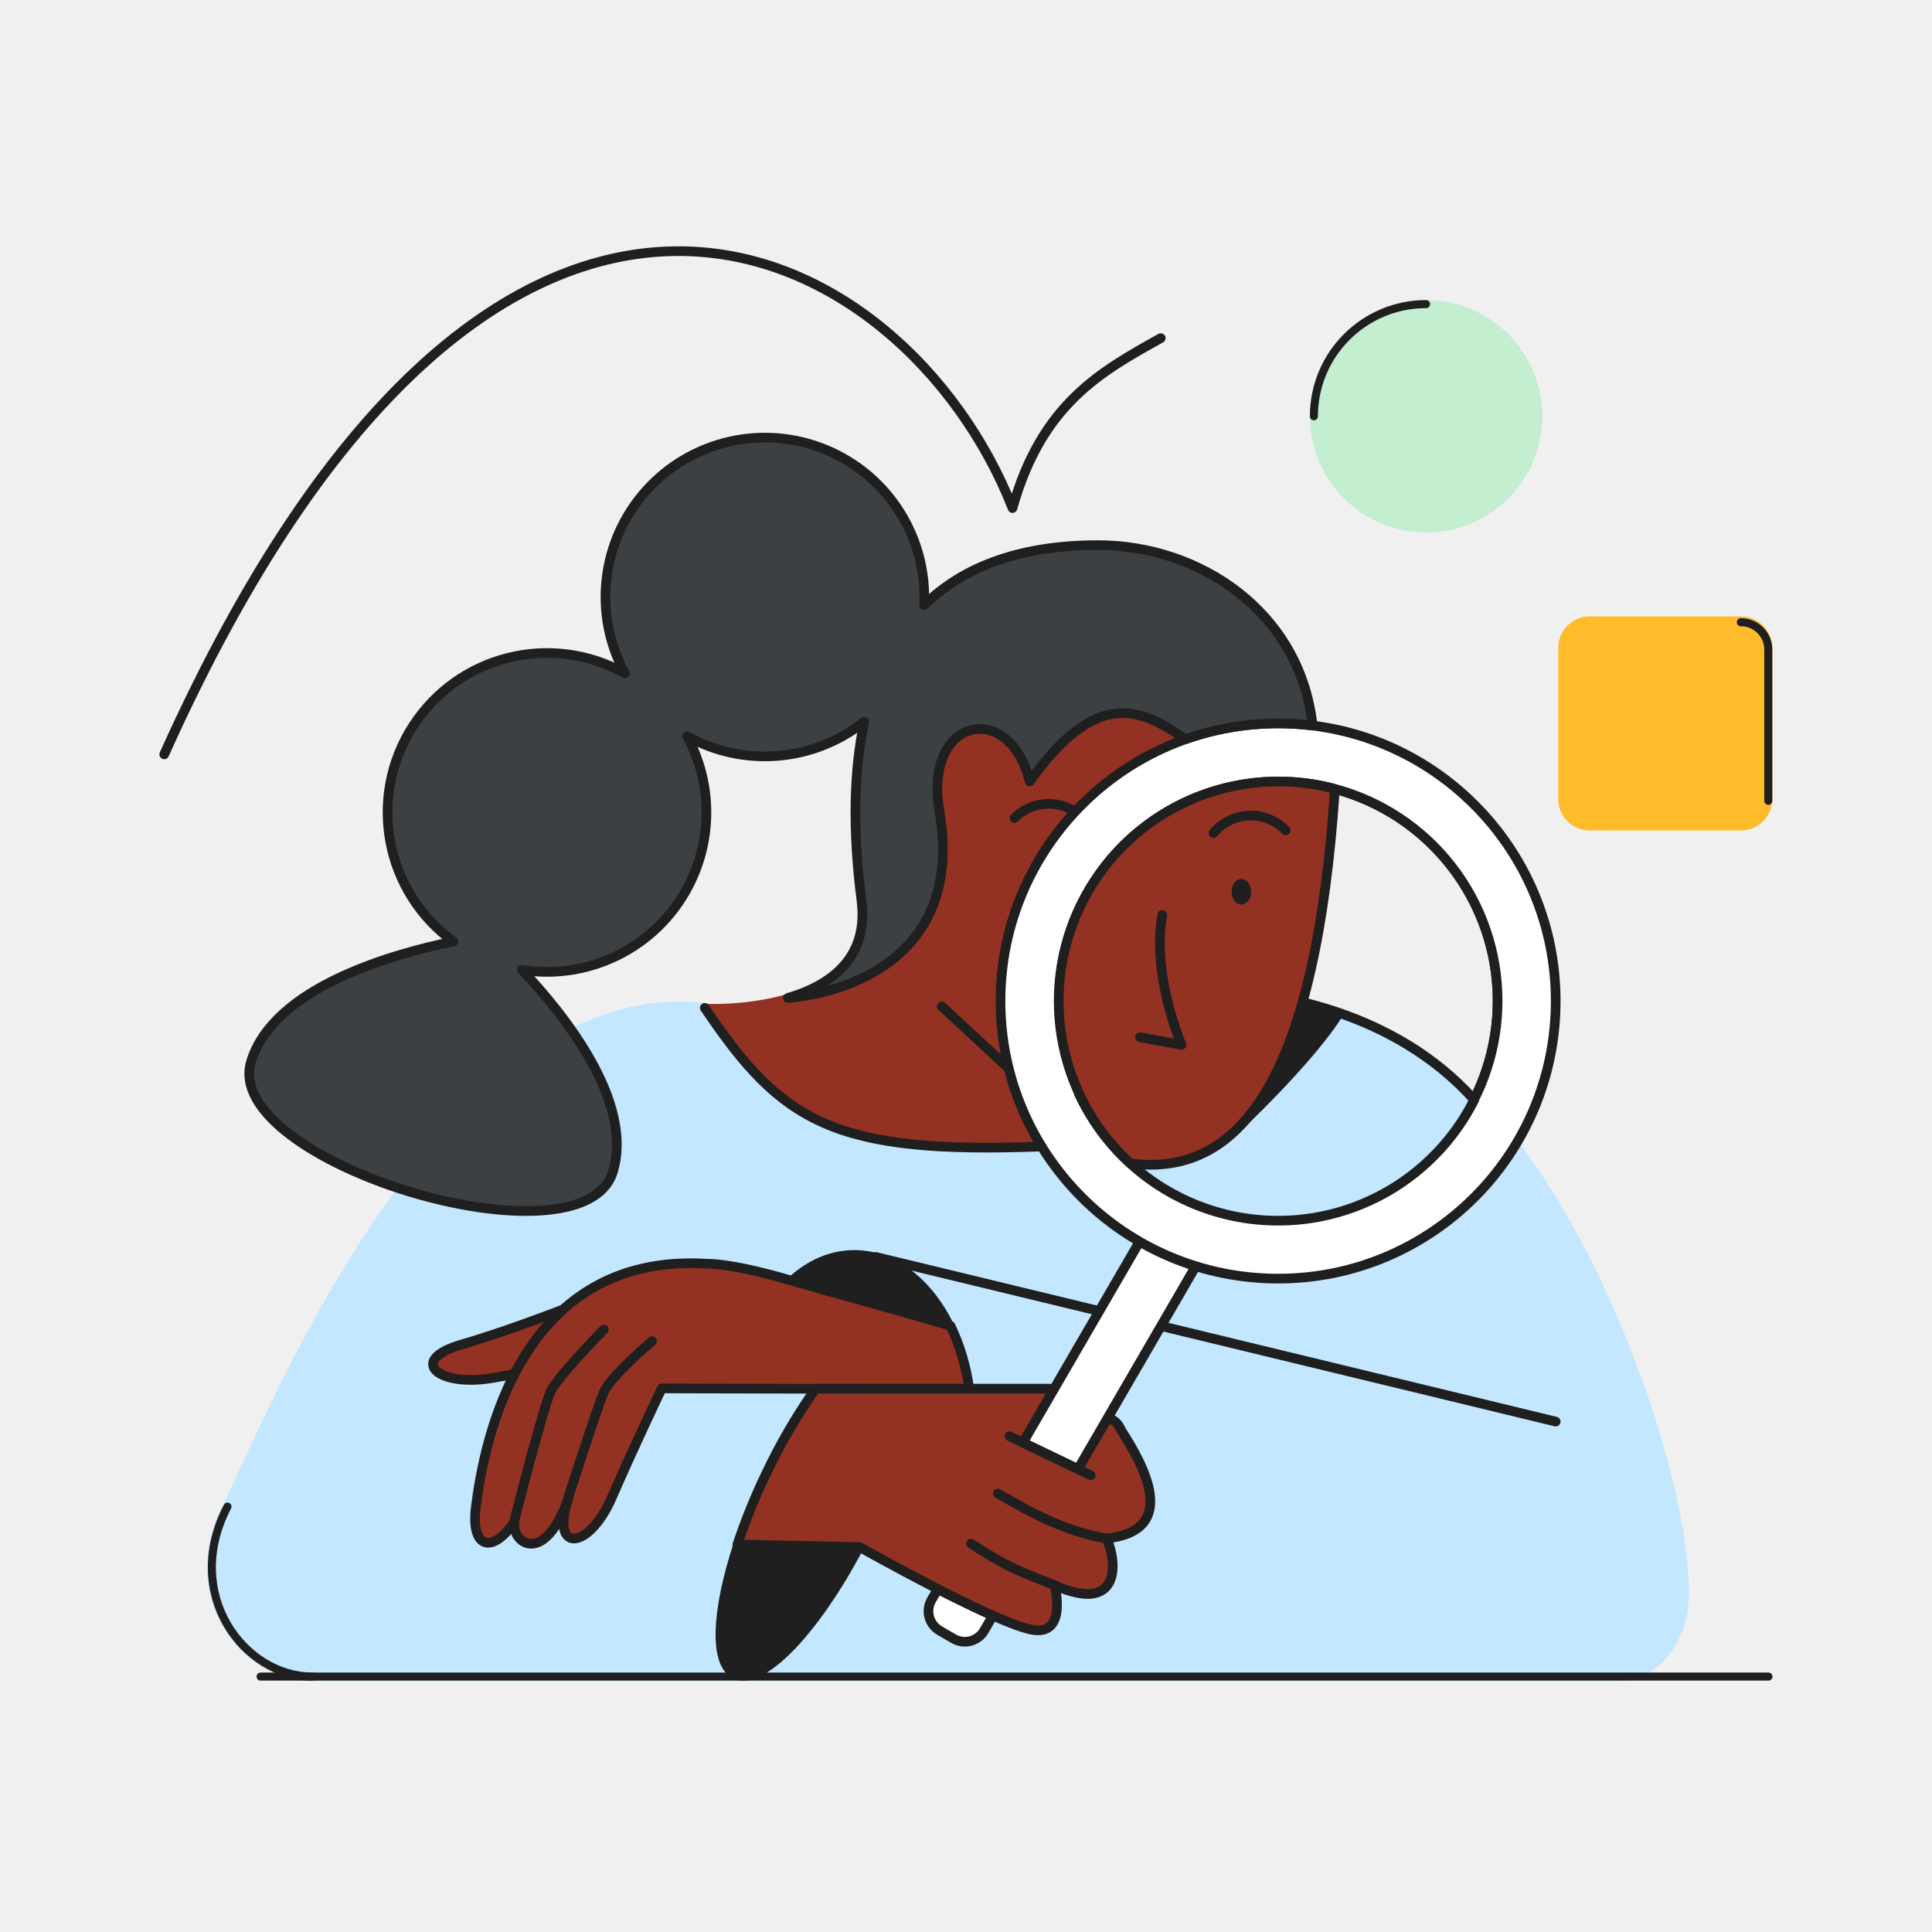
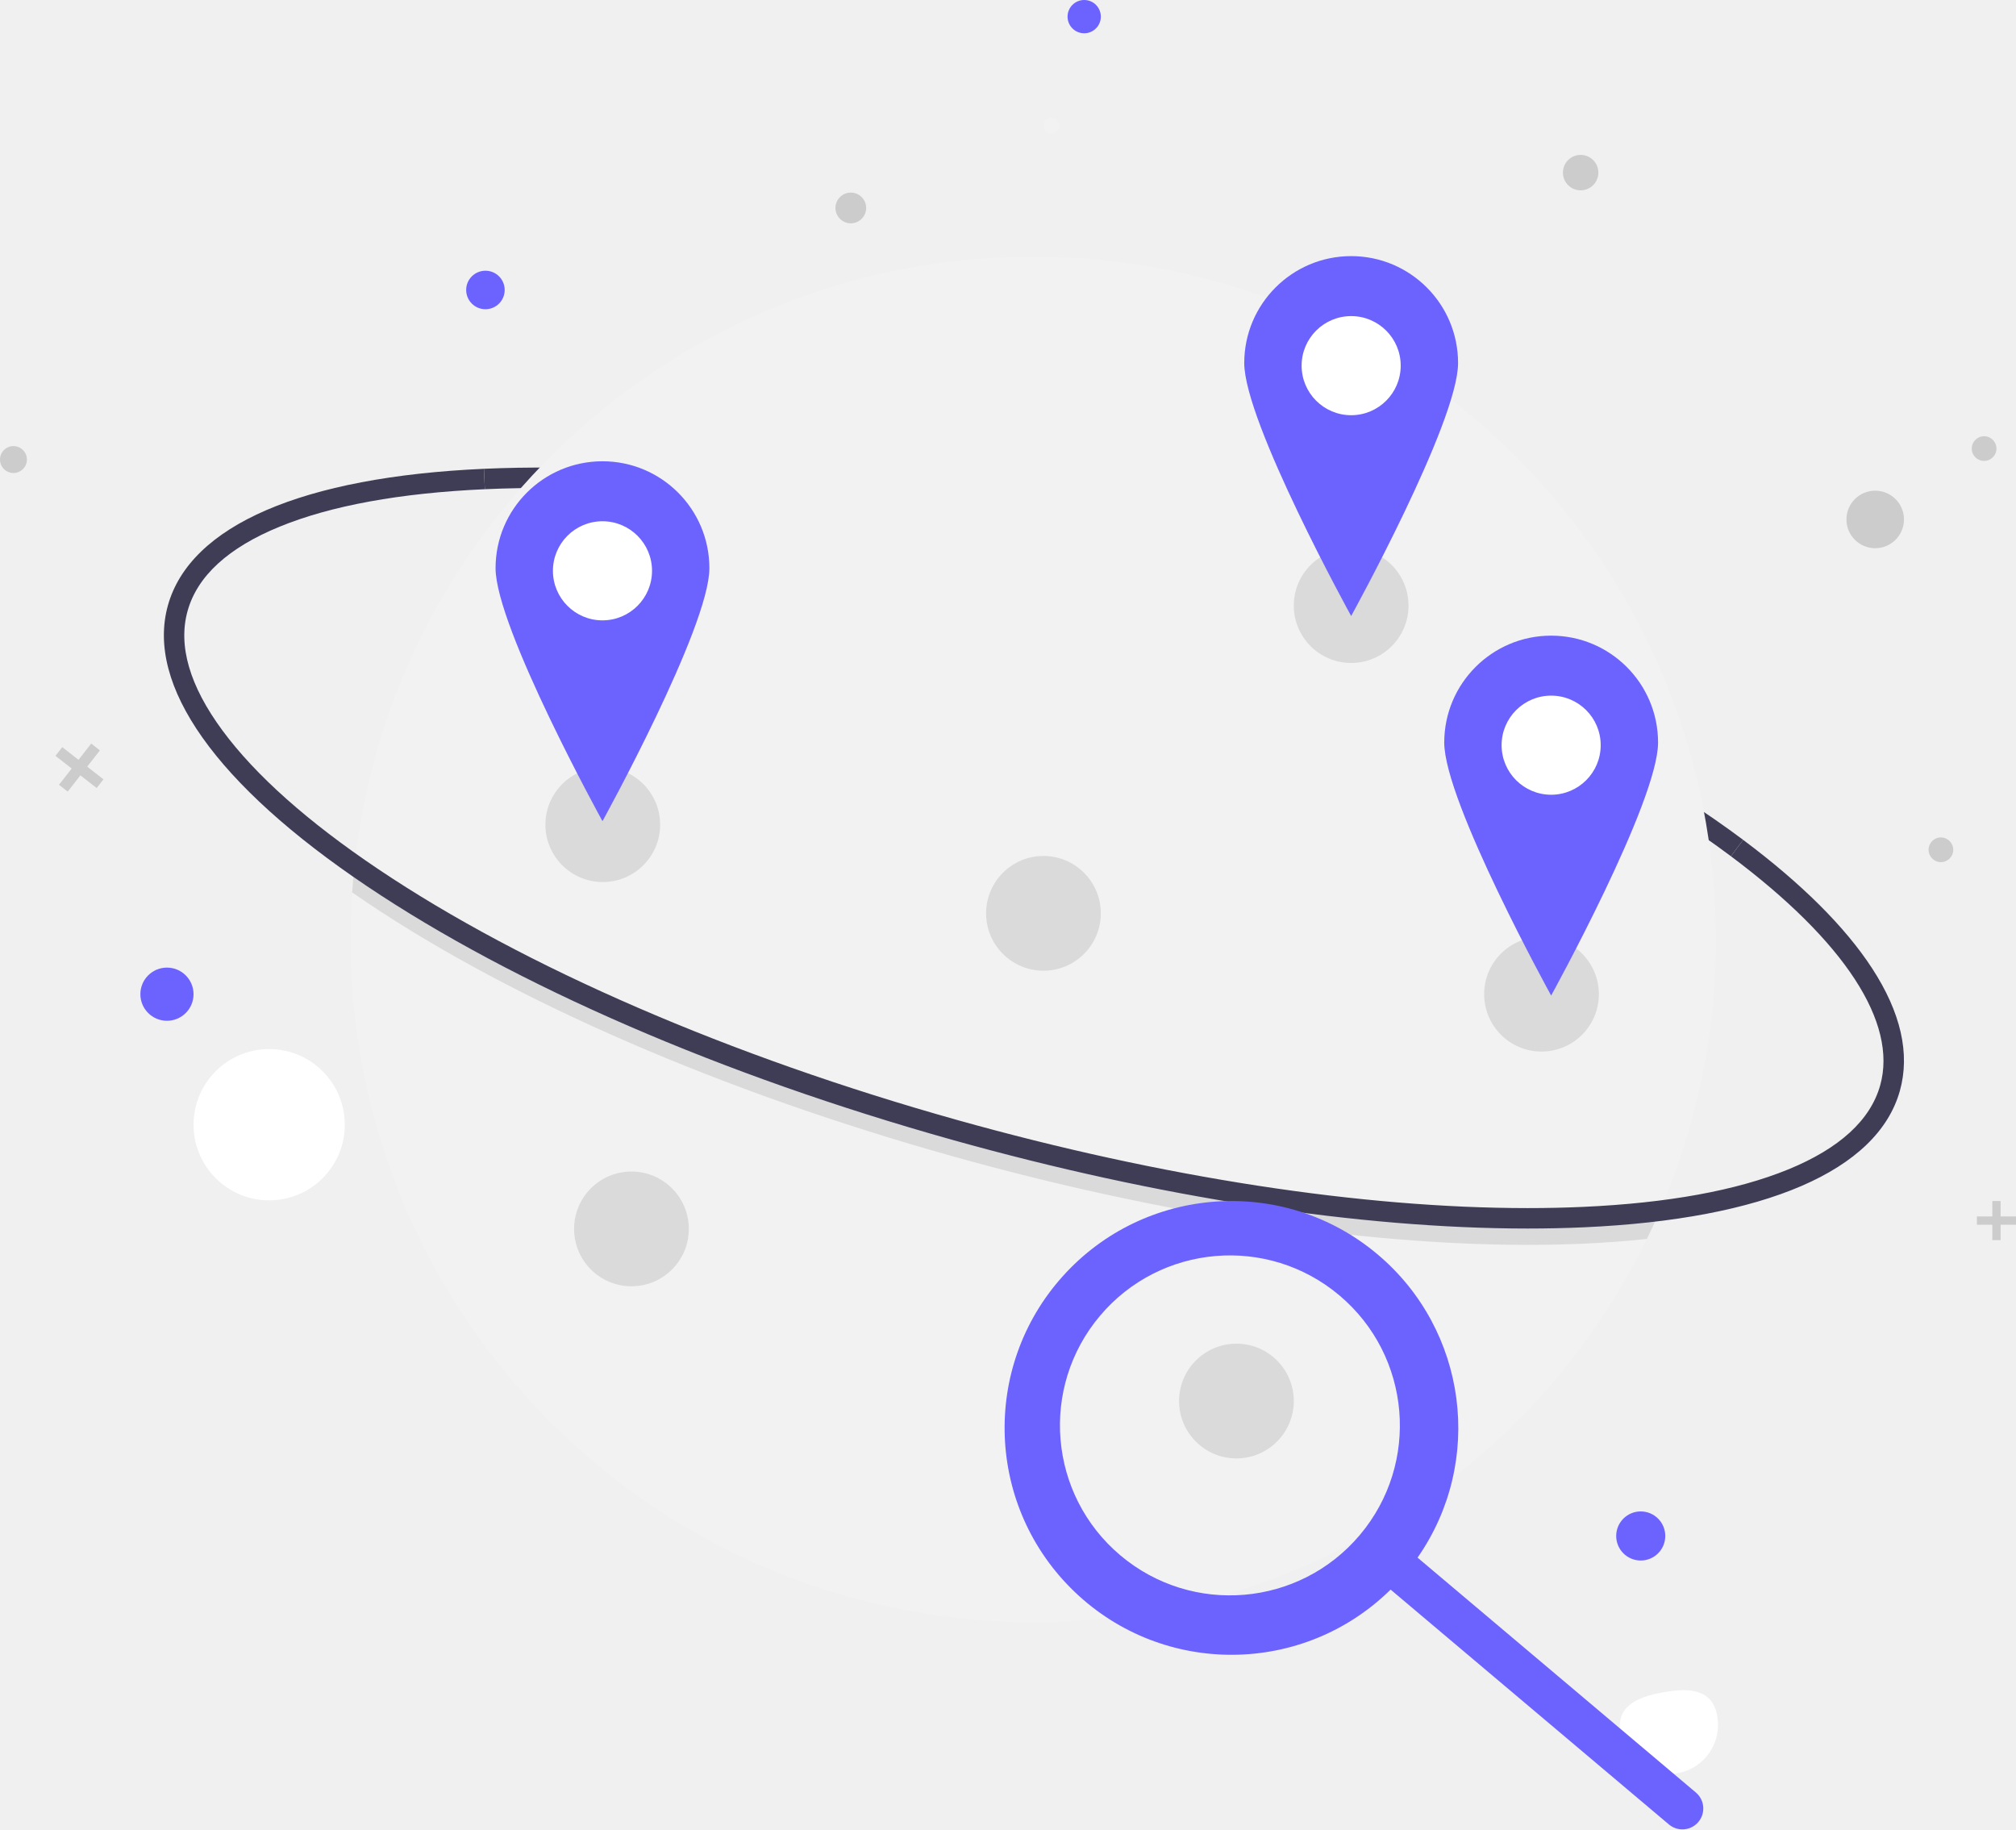
- <svg xmlns="http://www.w3.org/2000/svg" fill="none" viewBox="0 0 200 200">
-   <path fill="#C2E7FF" d="M117.967 128.533a28.873 28.873 0 0 1-10.185-9.918l.04.07c-21.577.833-26.93-2.548-34.866-14.35-6.147-.709-11.843 1.156-17.023 4.554-5.677 3.726-10.74 9.294-15.083 15.333-9.311 12.928-15.37 28.006-17.307 31.741-4.728 9.107 1.752 17.592 8.752 17.592h135.333c3.042 0 6.739-3.124 6.709-8.748-.061-11.179-7.565-33.254-17.504-46.198a28.776 28.776 0 0 1-33.04 12.467" />
-   <path stroke="#C2E7FF" stroke-linecap="round" stroke-linejoin="round" d="M117.967 128.533a28.873 28.873 0 0 1-10.185-9.918l.04.07c-21.577.833-26.93-2.548-34.866-14.35-6.147-.709-11.843 1.156-17.023 4.554-5.677 3.726-10.74 9.294-15.083 15.333-9.311 12.928-15.37 28.006-17.307 31.741-4.728 9.107 1.752 17.592 8.752 17.592h135.333c3.042 0 6.739-3.124 6.709-8.748-.061-11.179-7.565-33.254-17.504-46.198a28.776 28.776 0 0 1-33.04 12.467" />
-   <path fill="#933222" fill-rule="evenodd" d="M136.291 75.066a10.746 10.746 0 0 0-.026-.227c-1.395-11.823-11.916-18.822-22.593-18.822-9.586 0-16.525 3.138-20.73 9.224l-.002.003-.231.341c-.12.17-.232.35-.333.51l-.047.075-.003.006a24.56 24.56 0 0 0-2.46 5.433c-1.857 5.755-2.212 13.017-1.096 21.66.375 2.915-.427 5-1.808 6.513-1.395 1.529-3.414 2.51-5.519 3.129-2.07.613-4.187.865-5.79.964a30.2 30.2 0 0 1-2.484.051l-.14-.005-.036-.002h-.01a.417.417 0 0 0-.368.649c3.98 5.916 7.356 9.796 12.496 12.062 5.121 2.257 11.937 2.888 22.733 2.471a.416.416 0 0 0 .339-.634 28.324 28.324 0 0 1 27.641-42.946.417.417 0 0 0 .467-.455Z" clip-rule="evenodd" />
-   <path stroke="#1F1F1F" stroke-linecap="round" stroke-linejoin="round" d="M105.013 84.68a5.016 5.016 0 0 1 6.28-.657" />
-   <path fill="#1F1F1F" fill-rule="evenodd" d="M26.56 173.559c0-.23.186-.416.416-.416h156.076a.417.417 0 1 1 0 .833H26.976a.417.417 0 0 1-.417-.417ZM88.431 129.41c-2.54 0-4.887 1.068-6.838 2.876-2.787 2.58-4.784 6.68-5.44 11.436l-.064.472 8.538.02.028-.039h16.119l-.067-.475a25.162 25.162 0 0 0-.399-2.165 22.313 22.313 0 0 0-.175-.687v-.002a7.883 7.883 0 0 1-.038-.139 6.58 6.58 0 0 0-.051-.182l-.033-.116a14.239 14.239 0 0 0-.099-.33l-.005-.015-.062-.197-.004-.013c-.02-.06-.038-.115-.052-.162-.031-.1-.061-.186-.09-.267l-.013-.038v-.003a22.848 22.848 0 0 0-.486-1.259v-.004l-.007-.025-.009-.024a4.597 4.597 0 0 0-.135-.315 17.615 17.615 0 0 0-.302-.656c-2.226-4.59-5.98-7.691-10.316-7.691Z" clip-rule="evenodd" />
-   <path fill="#C4EED0" fill-rule="evenodd" d="M147.633 31.063c-6.643 0-12.029 5.385-12.029 12.03 0 6.643 5.386 12.029 12.029 12.029 6.644 0 12.03-5.386 12.03-12.03 0-6.644-5.386-12.03-12.03-12.03Z" clip-rule="evenodd" />
-   <path fill="#1F1F1F" fill-rule="evenodd" d="M91.493 136.675c.724-.218 1.426-.224 2.044.073.891.425 1.401 1.371 1.64 2.562.24 1.2.225 2.739-.01 4.502v.001c-.519 3.871-2.117 8.949-4.626 14.212-.38.798-.769 1.574-1.167 2.33-2.308 4.394-4.87 8.064-7.22 10.477-1.173 1.204-2.31 2.113-3.351 2.636-1.035.519-2.05.691-2.91.28-.702-.334-1.168-.994-1.449-1.833-.28-.838-.391-1.895-.359-3.108.065-2.427.708-5.571 1.854-9.047v-.001a62.846 62.846 0 0 1 2.95-7.29 59.463 59.463 0 0 1 5.211-8.95l.001-.001.001-.002c1.754-2.446 3.513-4.381 5.103-5.587.796-.603 1.566-1.037 2.288-1.254Z" clip-rule="evenodd" />
-   <path stroke="#1F1F1F" stroke-linecap="round" stroke-linejoin="round" d="m104.424 110.599-6.928-6.413M90.648 130.117l70.398 17.045" />
-   <path fill="#933222" stroke="#1F1F1F" stroke-linecap="round" stroke-linejoin="round" d="m100.334 143.805-31.83-.077s-2.809 5.876-5.184 11.32c-2.376 5.444-6.356 5.761-4.508.137-2.537 7.069-5.902 4.472-5.555 2.372-2.408 3.447-4.515 2.61-4.004-1.492.818-6.602 4.467-26.439 23.911-25.245 2.157.034 5.319.741 8.737 1.739 4.84 1.411 11.84 3.285 16.496 4.691a21.698 21.698 0 0 1 1.937 6.555Z" />
-   <path stroke="#1F1F1F" stroke-linecap="round" stroke-linejoin="round" d="M67.507 138.828s-4.281 3.613-5 5.293c-.718 1.679-3.735 11.092-3.735 11.092M62.51 137.636s-4.686 4.746-5.488 6.387c-.802 1.641-3.831 13.611-3.831 13.611" />
-   <path fill="#933222" stroke="#1F1F1F" stroke-linecap="round" stroke-linejoin="round" d="M58.293 135.558c-2.15 1.918-3.797 4.259-5.058 6.69l-2.337.417c-5.72.926-8.618-1.881-3.18-3.463 3.925-1.143 8.42-2.818 10.575-3.644Z" />
-   <path fill="#fff" stroke="#1F1F1F" stroke-linecap="round" stroke-linejoin="round" d="m102.783 167.248-.896 1.544a2.32 2.32 0 0 1-2.32 1.138 2.322 2.322 0 0 1-.86-.295l-1.433-.833a2.318 2.318 0 0 1-1.08-1.414 2.326 2.326 0 0 1 .236-1.764l.655-1.128c1.934.989 3.945 1.976 5.698 2.752Z" />
-   <path fill="#933222" stroke="#1F1F1F" stroke-linecap="round" stroke-linejoin="round" d="M114.555 159.265c1.193 2.648 1.341 7.837-5.383 4.841 0 0 1.437 5.481-2.557 4.564-4.202-.964-17.408-8.394-17.61-8.518l-12.668-.269a62.358 62.358 0 0 1 2.93-7.242 59.057 59.057 0 0 1 5.175-8.889h24.3l3.447 3.333c1.95-.74 3.274-.452 3.889.997 2.129 3.337 6.233 10.331-1.523 11.183Z" />
-   <path stroke="#1F1F1F" stroke-linecap="round" stroke-linejoin="round" d="M114.555 159.263c-3.907-.655-7.298-2.333-11.257-4.664M109.174 164.104c-3.452-1.378-4.887-1.829-8.646-4.309" />
-   <path fill="#fff" stroke="#1F1F1F" stroke-linecap="round" stroke-linejoin="round" d="m125.383 128.326-13.792 23.755-5.702-2.744 14.039-24.178 5.455 3.167Z" />
-   <path stroke="#1F1F1F" stroke-linecap="round" stroke-linejoin="round" d="m112.909 152.715-1.318-.633-5.702-2.745-1.389-.668M155.033 103.626a22.7 22.7 0 0 1-15.372 21.453 22.694 22.694 0 0 1-25.275-7.595 22.693 22.693 0 0 1 9.789-35.065 22.696 22.696 0 0 1 13.834-.798 22.728 22.728 0 0 1 17.024 22.005Z" />
-   <path fill="#fff" fill-rule="evenodd" d="M161.046 103.625c0 15.871-12.866 28.737-28.737 28.737-15.871 0-28.737-12.866-28.737-28.737 0-15.871 12.866-28.737 28.737-28.737 15.871 0 28.737 12.866 28.737 28.737Zm-10.26 13.191a22.7 22.7 0 0 0 4.247-13.191 22.725 22.725 0 0 0-17.024-22.005 22.695 22.695 0 0 0-23.623 35.863 22.694 22.694 0 0 0 36.4-.667Z" clip-rule="evenodd" />
-   <path fill="#1F1F1F" d="m155.033 103.625.5.001v-.001h-.5Zm-4.247 13.191.406.291-.406-.291Zm-.503-27.103.395-.306-.395.306Zm-12.274-8.093.126-.484h-.001l-.125.484Zm-13.834.798.18.466-.18-.466Zm-10.792 8.693-.417-.275.417.275Zm-3.726 13.347-.5.019.5-.019Zm4.729 13.025.395-.306-.395.306Zm25.275 7.595.161.473-.161-.473Zm-7.352 7.784c16.147 0 29.237-13.09 29.237-29.237h-1c0 15.595-12.642 28.237-28.237 28.237v1Zm-29.237-29.237c0 16.147 13.09 29.237 29.237 29.237v-1c-15.595 0-28.237-12.642-28.237-28.237h-1Zm29.237-29.237c-16.147 0-29.237 13.09-29.237 29.237h1c0-15.595 12.642-28.237 28.237-28.237v-1Zm29.237 29.237c0-16.147-13.09-29.237-29.237-29.237v1c15.595 0 28.237 12.642 28.237 28.237h1Zm-7.013 0a22.19 22.19 0 0 1-4.154 12.899l.813.583a23.195 23.195 0 0 0 4.341-13.481l-1-.001Zm-4.646-13.606a22.22 22.22 0 0 1 4.646 13.606h1a23.224 23.224 0 0 0-4.855-14.218l-.791.612Zm-12.003-7.915a22.226 22.226 0 0 1 12.003 7.915l.791-.612a23.223 23.223 0 0 0-12.543-8.271l-.251.968Zm-13.529.78a22.194 22.194 0 0 1 13.529-.78l.25-.969a23.196 23.196 0 0 0-14.139.816l.36.933Zm-10.554 8.502a22.19 22.19 0 0 1 10.554-8.502l-.36-.933a23.193 23.193 0 0 0-11.029 8.885l.835.55Zm-3.644 13.053a22.193 22.193 0 0 1 3.644-13.053l-.835-.55a23.198 23.198 0 0 0-3.809 13.641l1-.038Zm4.624 12.738a22.187 22.187 0 0 1-4.624-12.738l-1 .038a23.198 23.198 0 0 0 4.833 13.312l.791-.612Zm11.169 7.676a22.197 22.197 0 0 1-11.169-7.676l-.791.612a23.192 23.192 0 0 0 11.672 8.022l.288-.958Zm13.55-.248a22.198 22.198 0 0 1-13.55.248l-.288.958a23.19 23.19 0 0 0 14.16-.26l-.322-.946Zm10.879-8.081a22.197 22.197 0 0 1-10.879 8.081l.322.946a23.198 23.198 0 0 0 11.37-8.444l-.813-.583Z" />
-   <path fill="#C2E7FF" stroke="#1F1F1F" stroke-linecap="round" stroke-linejoin="round" d="M152.611 113.854a22.732 22.732 0 0 1-32.687 8.844 22.726 22.726 0 0 1-8.239-9.49l14.717-10.63c1.985.045 3.963.256 5.913.63 2.164.39 4.295.947 6.374 1.666 4.63 1.602 9.767 4.334 13.922 8.98Z" />
-   <path fill="#1F1F1F" fill-rule="evenodd" d="m132.324 103.2-.398-.123-4.675 15.117 1.147-1.073.022-.021.066-.061.248-.237a120.76 120.76 0 0 0 3.864-3.868c2.277-2.387 4.951-5.403 6.455-7.853l-.355-.218-.355-.218-.067.108-5.952-1.553Zm-4.211 13.617.285.304-.285-.304Z" clip-rule="evenodd" />
-   <path fill="#933222" stroke="#1F1F1F" stroke-linecap="round" stroke-linejoin="round" d="M138.179 81.846C136.239 110.6 128.92 122 117.02 120.44a22.738 22.738 0 0 1-4.689-27.619 22.734 22.734 0 0 1 25.678-11.2l.17.226Z" />
-   <path fill="#1F1F1F" fill-rule="evenodd" d="M128.504 90.992c-.35 0-.612.217-.766.454-.157.24-.24.548-.24.867 0 .318.083.626.24.866.154.237.416.454.766.454.349 0 .611-.217.765-.454.157-.24.24-.548.24-.866 0-.319-.083-.626-.24-.867-.154-.237-.416-.454-.765-.454Z" clip-rule="evenodd" />
-   <path stroke="#1F1F1F" stroke-linecap="round" stroke-linejoin="round" d="M120.322 94.706c-1.135 6.22 1.989 13.459 1.989 13.459l-4.3-.792M133.085 85.95a5.015 5.015 0 0 0-3.797-1.52 5.023 5.023 0 0 0-3.668 1.81M120.163 35.002c-6.144 3.432-12.324 6.78-15.348 17.593C93.861 24.619 51.559 1.162 17 78.093" />
-   <path fill="#1F1F1F" fill-rule="evenodd" d="M23.74 155.594a.417.417 0 0 1 .178.562c-4.593 8.846 1.713 16.984 8.382 16.984a.416.416 0 1 1 0 .833c-7.331 0-13.985-8.833-9.122-18.201a.416.416 0 0 1 .562-.178Z" clip-rule="evenodd" />
-   <path stroke="#1F1F1F" stroke-linecap="round" stroke-linejoin="round" d="m107.787 118.615.041.07c-21.578.833-26.93-2.548-34.867-14.35" />
-   <path fill="#3C4043" stroke="#1F1F1F" stroke-linecap="round" stroke-linejoin="round" d="M135.852 74.888c-1.365-11.57-11.667-18.456-22.18-18.456-7.848 0-13.846 2.122-18.011 6.217a16.502 16.502 0 1 0-30.965 7.061A16.502 16.502 0 0 0 46.94 97.465c-6.168 1.258-18.603 4.711-20.951 12.428-3.149 10.344 34.31 21.744 37.459 11.4 2.17-7.131-4.846-16.043-9.413-20.889a16.504 16.504 0 0 0 17.574-9.387 16.508 16.508 0 0 0-.496-14.818 16.504 16.504 0 0 0 18.359-1.502c-1.111 5.153-1.217 11.342-.293 18.518.78 6.058-3.333 8.834-7.622 10.095 0 0 18.854-.897 15.69-19.367-1.668-9.744 7.245-11.548 9.345-3.044 7.002-9.767 11.5-7.55 16.134-4.38a28.925 28.925 0 0 1 13.148-1.413 6.603 6.603 0 0 0-.022-.218Z" />
-   <path fill="#FFBB29" fill-rule="evenodd" d="M164.563 63.808a3.254 3.254 0 0 0-3.254 3.253v15.652a3.254 3.254 0 0 0 3.254 3.254h15.652a3.254 3.254 0 0 0 3.254-3.254V67.061a3.254 3.254 0 0 0-3.254-3.253h-15.652Z" clip-rule="evenodd" />
-   <path fill="#1F1F1F" fill-rule="evenodd" d="M179.798 64.41c0-.23.187-.417.417-.417a3.252 3.252 0 0 1 3.253 3.254v15.652a.416.416 0 1 1-.833 0V67.247a2.42 2.42 0 0 0-2.42-2.42.417.417 0 0 1-.417-.417ZM147.626 31.898a11.194 11.194 0 0 0-11.195 11.194.416.416 0 1 1-.833 0 12.018 12.018 0 0 1 3.523-8.505 12.032 12.032 0 0 1 8.505-3.523.417.417 0 1 1 0 .834Z" clip-rule="evenodd" />
+ <svg xmlns="http://www.w3.org/2000/svg" width="881.753" height="800" viewBox="0 0 881.753 800" role="img" artist="Katerina Limpitsouni" source="https://undraw.co/">
+   <g transform="translate(-649.896 -305.824)">
+     <path d="M1067.947,497.383c-63.182-47.234-162.14-91.9-271.5-122.556-99.573-27.909-196.693-41.384-273.491-37.943l-.4-8.931c77.713-3.48,175.841,10.108,276.3,38.266,110.38,30.938,210.411,76.136,274.441,124Z" transform="translate(339.007 182.878)" fill="#3f3d56" />
+     <path d="M1093.719,584.883a297.5,297.5,0,0,1-25.747,121.465q-2.132,4.8-4.443,9.512A298.632,298.632,0,0,1,496.541,584.883q0-10.366.706-20.57.335-5.189.867-10.316c16.444-158.045,153.78-275.53,312.465-267.3s283.132,139.289,283.14,298.188Z" transform="translate(306.675 131.76)" fill="#f2f2f2" />
+     <path d="M1067.581,558q-2.132,4.8-4.443,9.512-13.088,1.421-27.552,2.065c-7.983.358-16.2.536-24.594.536-73.324,0-161.569-13.535-251.718-38.8C658.809,503.155,567.918,463.766,503.337,420.4q-3.3-2.213-6.481-4.434.335-5.189.867-10.316,5.136,3.661,10.594,7.33c63.821,42.849,153.8,81.817,253.372,109.727,89.362,25.049,176.776,38.468,249.259,38.468q12.431,0,24.236-.528Q1052.375,559.869,1067.581,558Z" transform="translate(307.067 280.108)" opacity="0.1" style="isolation:isolate" />
+     <path d="M1056.627,659.9c-73.322,0-161.572-13.534-251.717-38.8-100.464-28.158-191.359-67.549-255.941-110.914-65.93-44.271-96.845-87.893-87.053-122.832s58.877-56.138,138.211-59.694l.4,8.931c-37.048,1.66-67.241,7.167-89.739,16.367-22.444,9.177-35.99,21.562-40.264,36.809s.863,32.868,15.268,52.373c14.44,19.553,37.372,39.949,68.161,60.624,63.814,42.85,153.8,81.82,253.37,109.729,89.364,25.047,176.77,38.469,249.26,38.471q12.424,0,24.231-.528c37.049-1.661,67.241-7.167,89.74-16.367,22.443-9.177,35.99-21.561,40.264-36.809,7.673-27.378-15.516-62.952-65.3-100.169l5.354-7.16c25.617,19.152,44.58,38.029,56.363,56.108,12.631,19.382,16.732,37.427,12.19,53.633-9.793,34.939-58.878,56.137-138.211,59.693C1073.231,659.72,1065.021,659.9,1056.627,659.9Z" transform="translate(261.434 183.174)" fill="#3f3d56" />
+     <circle cx="3.422" cy="3.422" r="3.422" transform="translate(1106.282 357.36)" fill="#f2f2f2" />
+     <circle cx="5.886" cy="5.886" r="5.886" transform="translate(649.896 500.903)" fill="#ccc" />
+     <circle cx="11.628" cy="11.628" r="11.628" transform="translate(711.291 728.966)" fill="#6c63ff" />
+     <circle cx="7.75" cy="7.75" r="7.75" transform="translate(1333.481 373.561)" fill="#ccc" />
+     <circle cx="12.583" cy="12.583" r="12.583" transform="translate(1457.486 520.401)" fill="#ccc" />
+     <circle cx="5.399" cy="5.399" r="5.399" transform="translate(1512.3 496.591)" fill="#ccc" />
+     <circle cx="8.422" cy="8.422" r="8.422" transform="translate(853.79 424.212)" fill="#6c63ff" />
+     <circle cx="5.399" cy="5.399" r="5.399" transform="translate(1493.407 672.044)" fill="#ccc" />
+     <circle cx="6.719" cy="6.719" r="6.719" transform="translate(1015.302 390.045)" fill="#ccc" />
+     <circle cx="7.277" cy="7.277" r="7.277" transform="translate(1116.822 305.824)" fill="#6c63ff" />
+     <path d="M418.008,357.824H408.99V348.81h-4.836v9.014h-9.016v4.838h9.016v9.016h4.836v-9.016h9.018Z" transform="matrix(0.616, -0.788, 0.788, 0.616, 150.33, 739.965)" fill="#ccc" />
+     <path d="M507.6,335.987h-6.74v-6.74h-3.62v6.74H490.5v3.62h6.74v6.74h3.62v-6.74h6.74Z" transform="translate(1024.051 501.8)" fill="#ccc" />
+     <circle cx="25.091" cy="25.091" r="25.091" transform="translate(888.445 641.369)" opacity="0.1" style="isolation:isolate" />
+     <circle cx="25.091" cy="25.091" r="25.091" transform="translate(1165.591 893.423)" opacity="0.1" style="isolation:isolate" />
+     <circle cx="25.091" cy="25.091" r="25.091" transform="translate(1081.19 680.147)" opacity="0.1" style="isolation:isolate" />
+     <circle cx="25.091" cy="25.091" r="25.091" transform="translate(900.991 818.149)" opacity="0.1" style="isolation:isolate" />
+     <circle cx="25.091" cy="25.091" r="25.091" transform="translate(1215.77 545.566)" opacity="0.1" style="isolation:isolate" />
+     <circle cx="25.091" cy="25.091" r="25.091" transform="translate(1299.027 715.503)" opacity="0.1" style="isolation:isolate" />
+     <circle cx="33.075" cy="33.075" r="33.075" transform="translate(1207.789 432.655)" fill="#fff" />
+     <path d="M717.583,286.191a46.761,46.761,0,0,0-46.761,46.761c0,25.825,46.761,110.63,46.761,110.63s46.761-84.8,46.761-110.63a46.761,46.761,0,0,0-46.761-46.761Zm0,69.571a21.67,21.67,0,1,1,21.67-21.67,21.67,21.67,0,0,1-21.67,21.67Z" transform="translate(523.281 131.638)" fill="#6c63ff" />
+     <circle cx="33.075" cy="33.075" r="33.075" transform="translate(880.332 522.37)" fill="#fff" />
+     <path d="M571.582,326.191a46.761,46.761,0,0,0-46.761,46.761c0,25.825,46.761,110.63,46.761,110.63s46.761-84.8,46.761-110.63a46.761,46.761,0,0,0-46.761-46.761Zm0,69.571a21.67,21.67,0,1,1,21.67-21.67,21.67,21.67,0,0,1-21.67,21.67Z" transform="translate(341.824 181.353)" fill="#6c63ff" />
+     <circle cx="33.075" cy="33.075" r="33.075" transform="translate(1295.26 598.627)" fill="#fff" />
+     <path d="M756.583,360.191a46.761,46.761,0,0,0-46.761,46.761c0,25.825,46.761,110.63,46.761,110.63s46.761-84.8,46.761-110.63a46.761,46.761,0,0,0-46.761-46.761Zm0,69.571a21.67,21.67,0,1,1,21.67-21.67,21.67,21.67,0,0,1-21.67,21.67Z" transform="translate(571.752 223.61)" fill="#6c63ff" style="isolation:isolate" />
+     <circle cx="33.075" cy="33.075" r="33.075" transform="translate(734.547 764.598)" fill="#fff" />
+     <circle cx="10.735" cy="10.735" r="10.735" transform="translate(1356.781 966.786)" fill="#6c63ff" />
+     <path d="M786.632,577a21.47,21.47,0,1,1-42.245,7.69h0l-.008-.042c-2.112-11.668,6.909-15.8,18.577-17.909S784.52,565.333,786.632,577Z" transform="translate(614.32 479.16)" fill="#fff" />
+     <path d="M785.81,474.819a99.219,99.219,0,1,0,5.625,146.532l121.7,102.694a9.143,9.143,0,1,0,11.806-13.964l-.014-.011-121.7-102.694A99.225,99.225,0,0,0,785.81,474.819Zm-7.846,122.667a74.336,74.336,0,1,1-8.875-104.751h0a74.336,74.336,0,0,1,8.874,104.751Z" transform="translate(466.683 379.618)" fill="#6c63ff" />
+   </g>
</svg>
